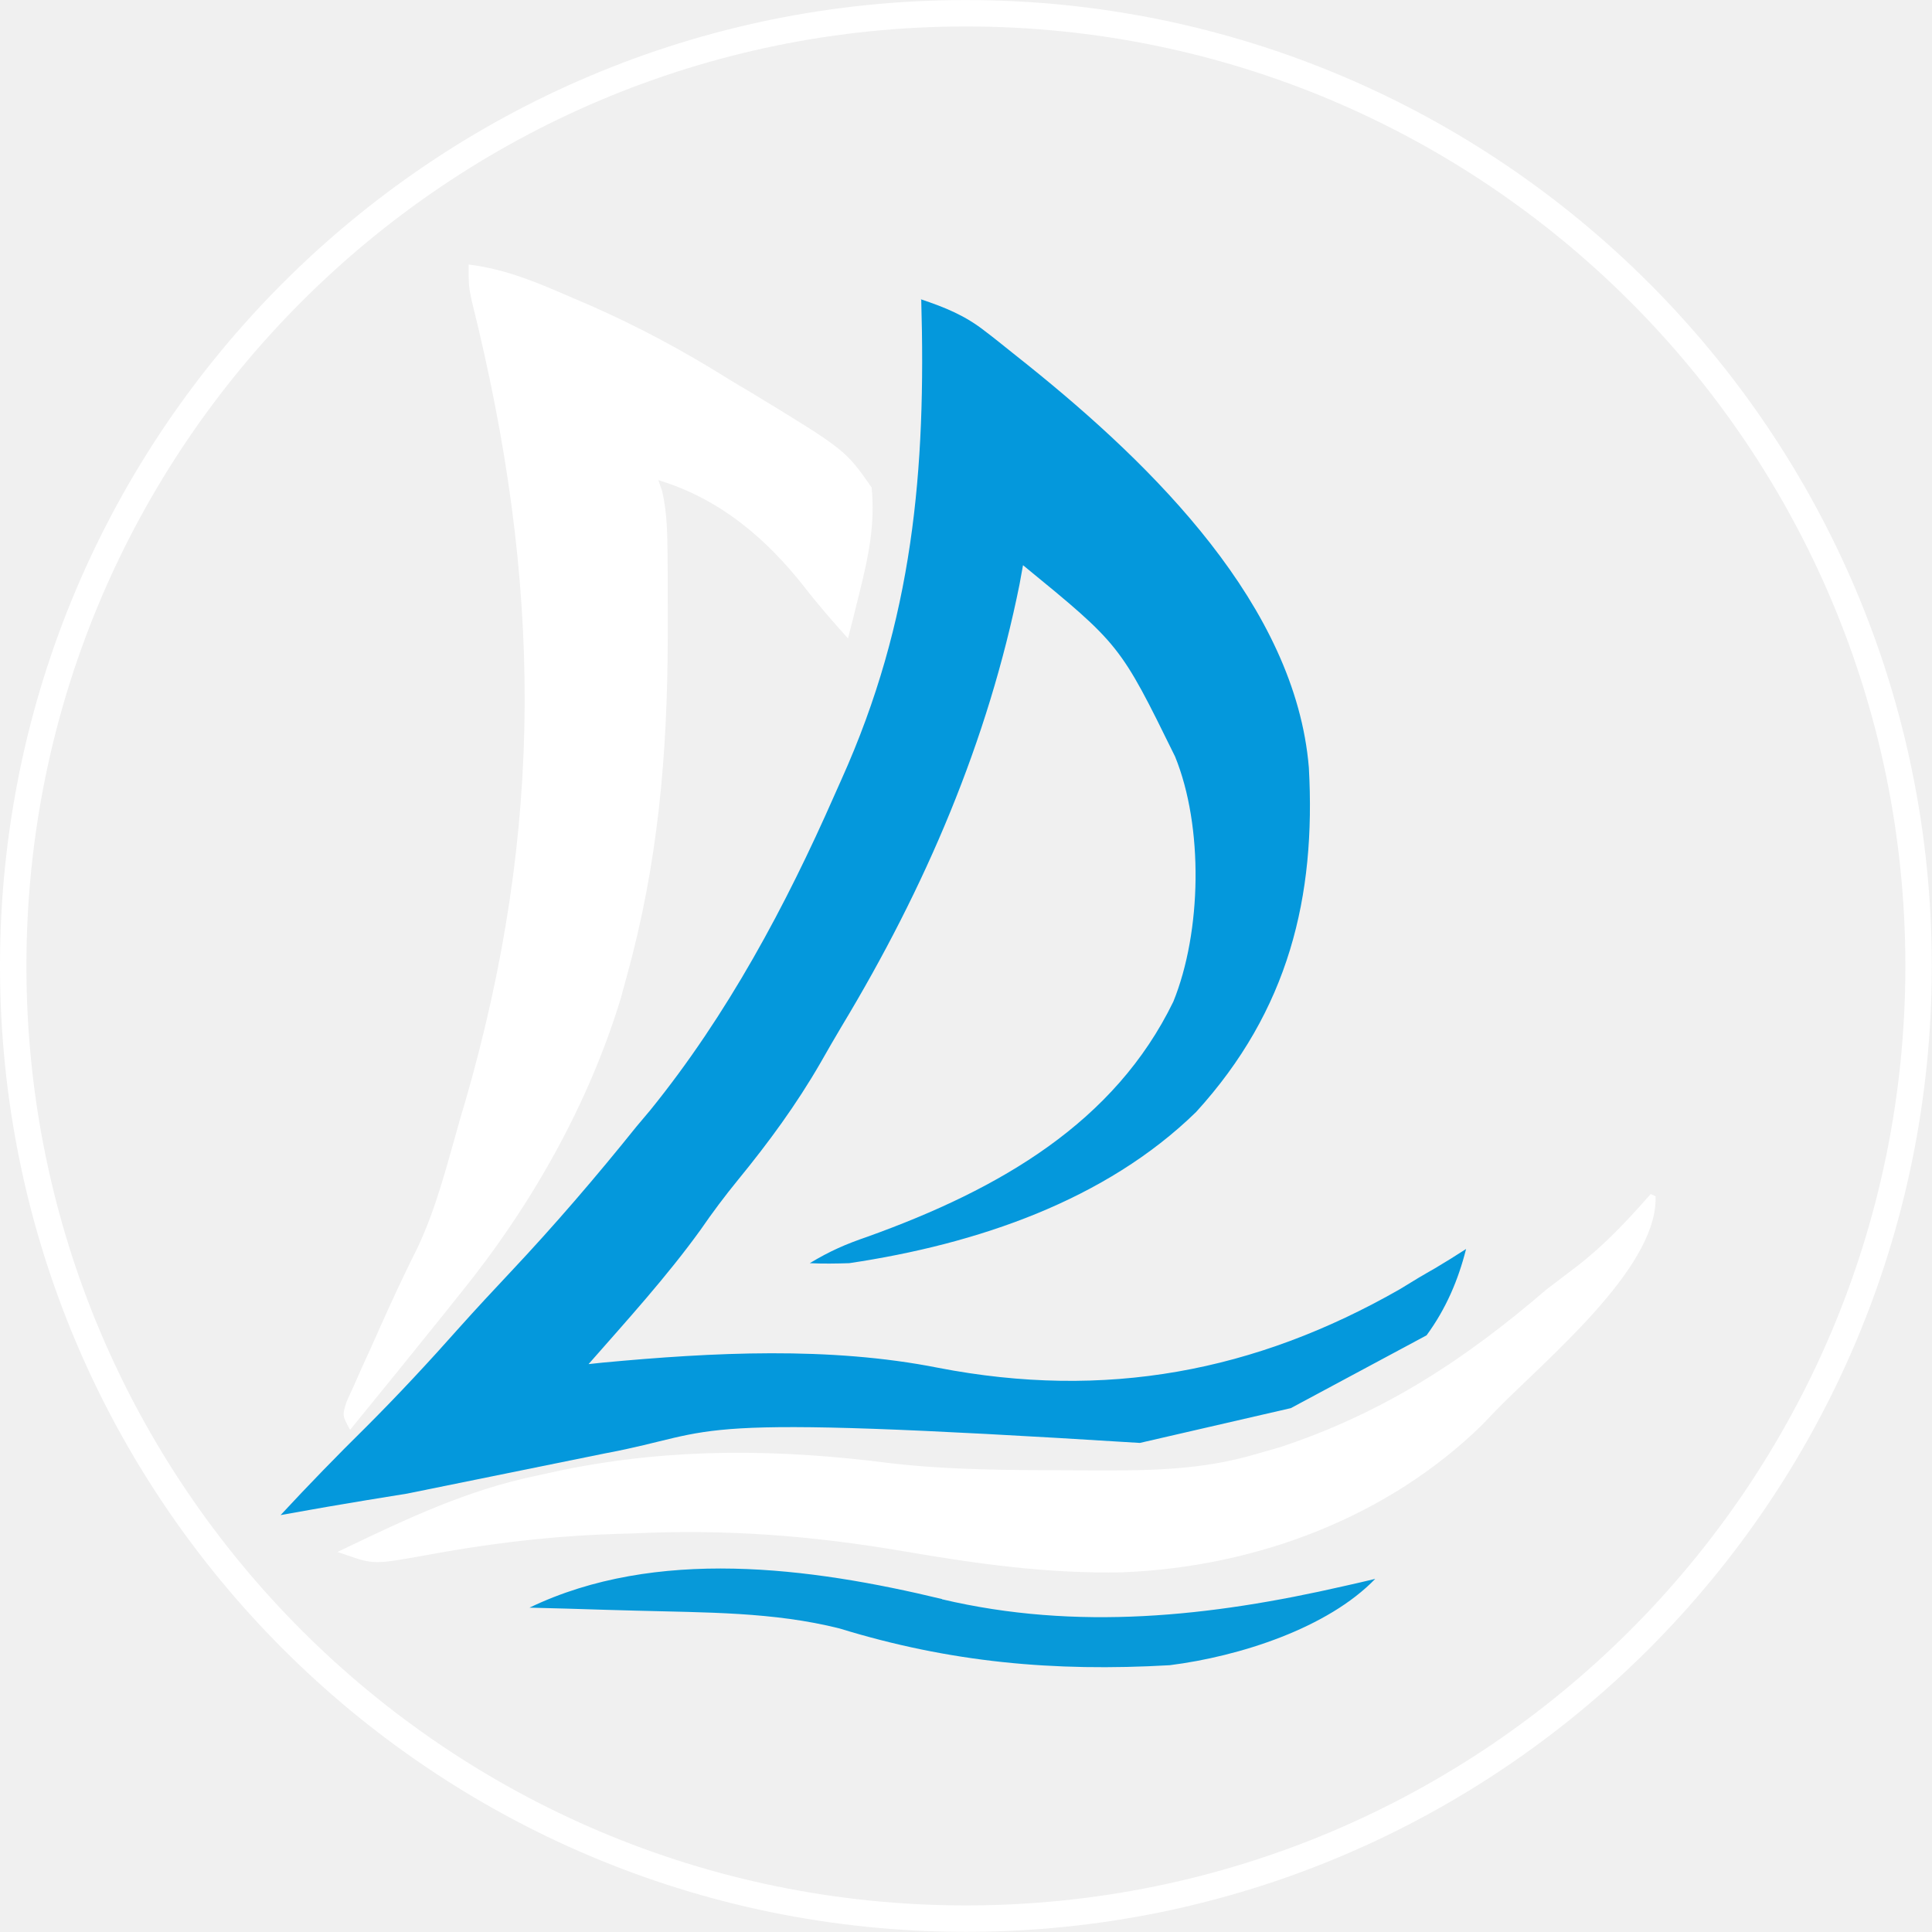
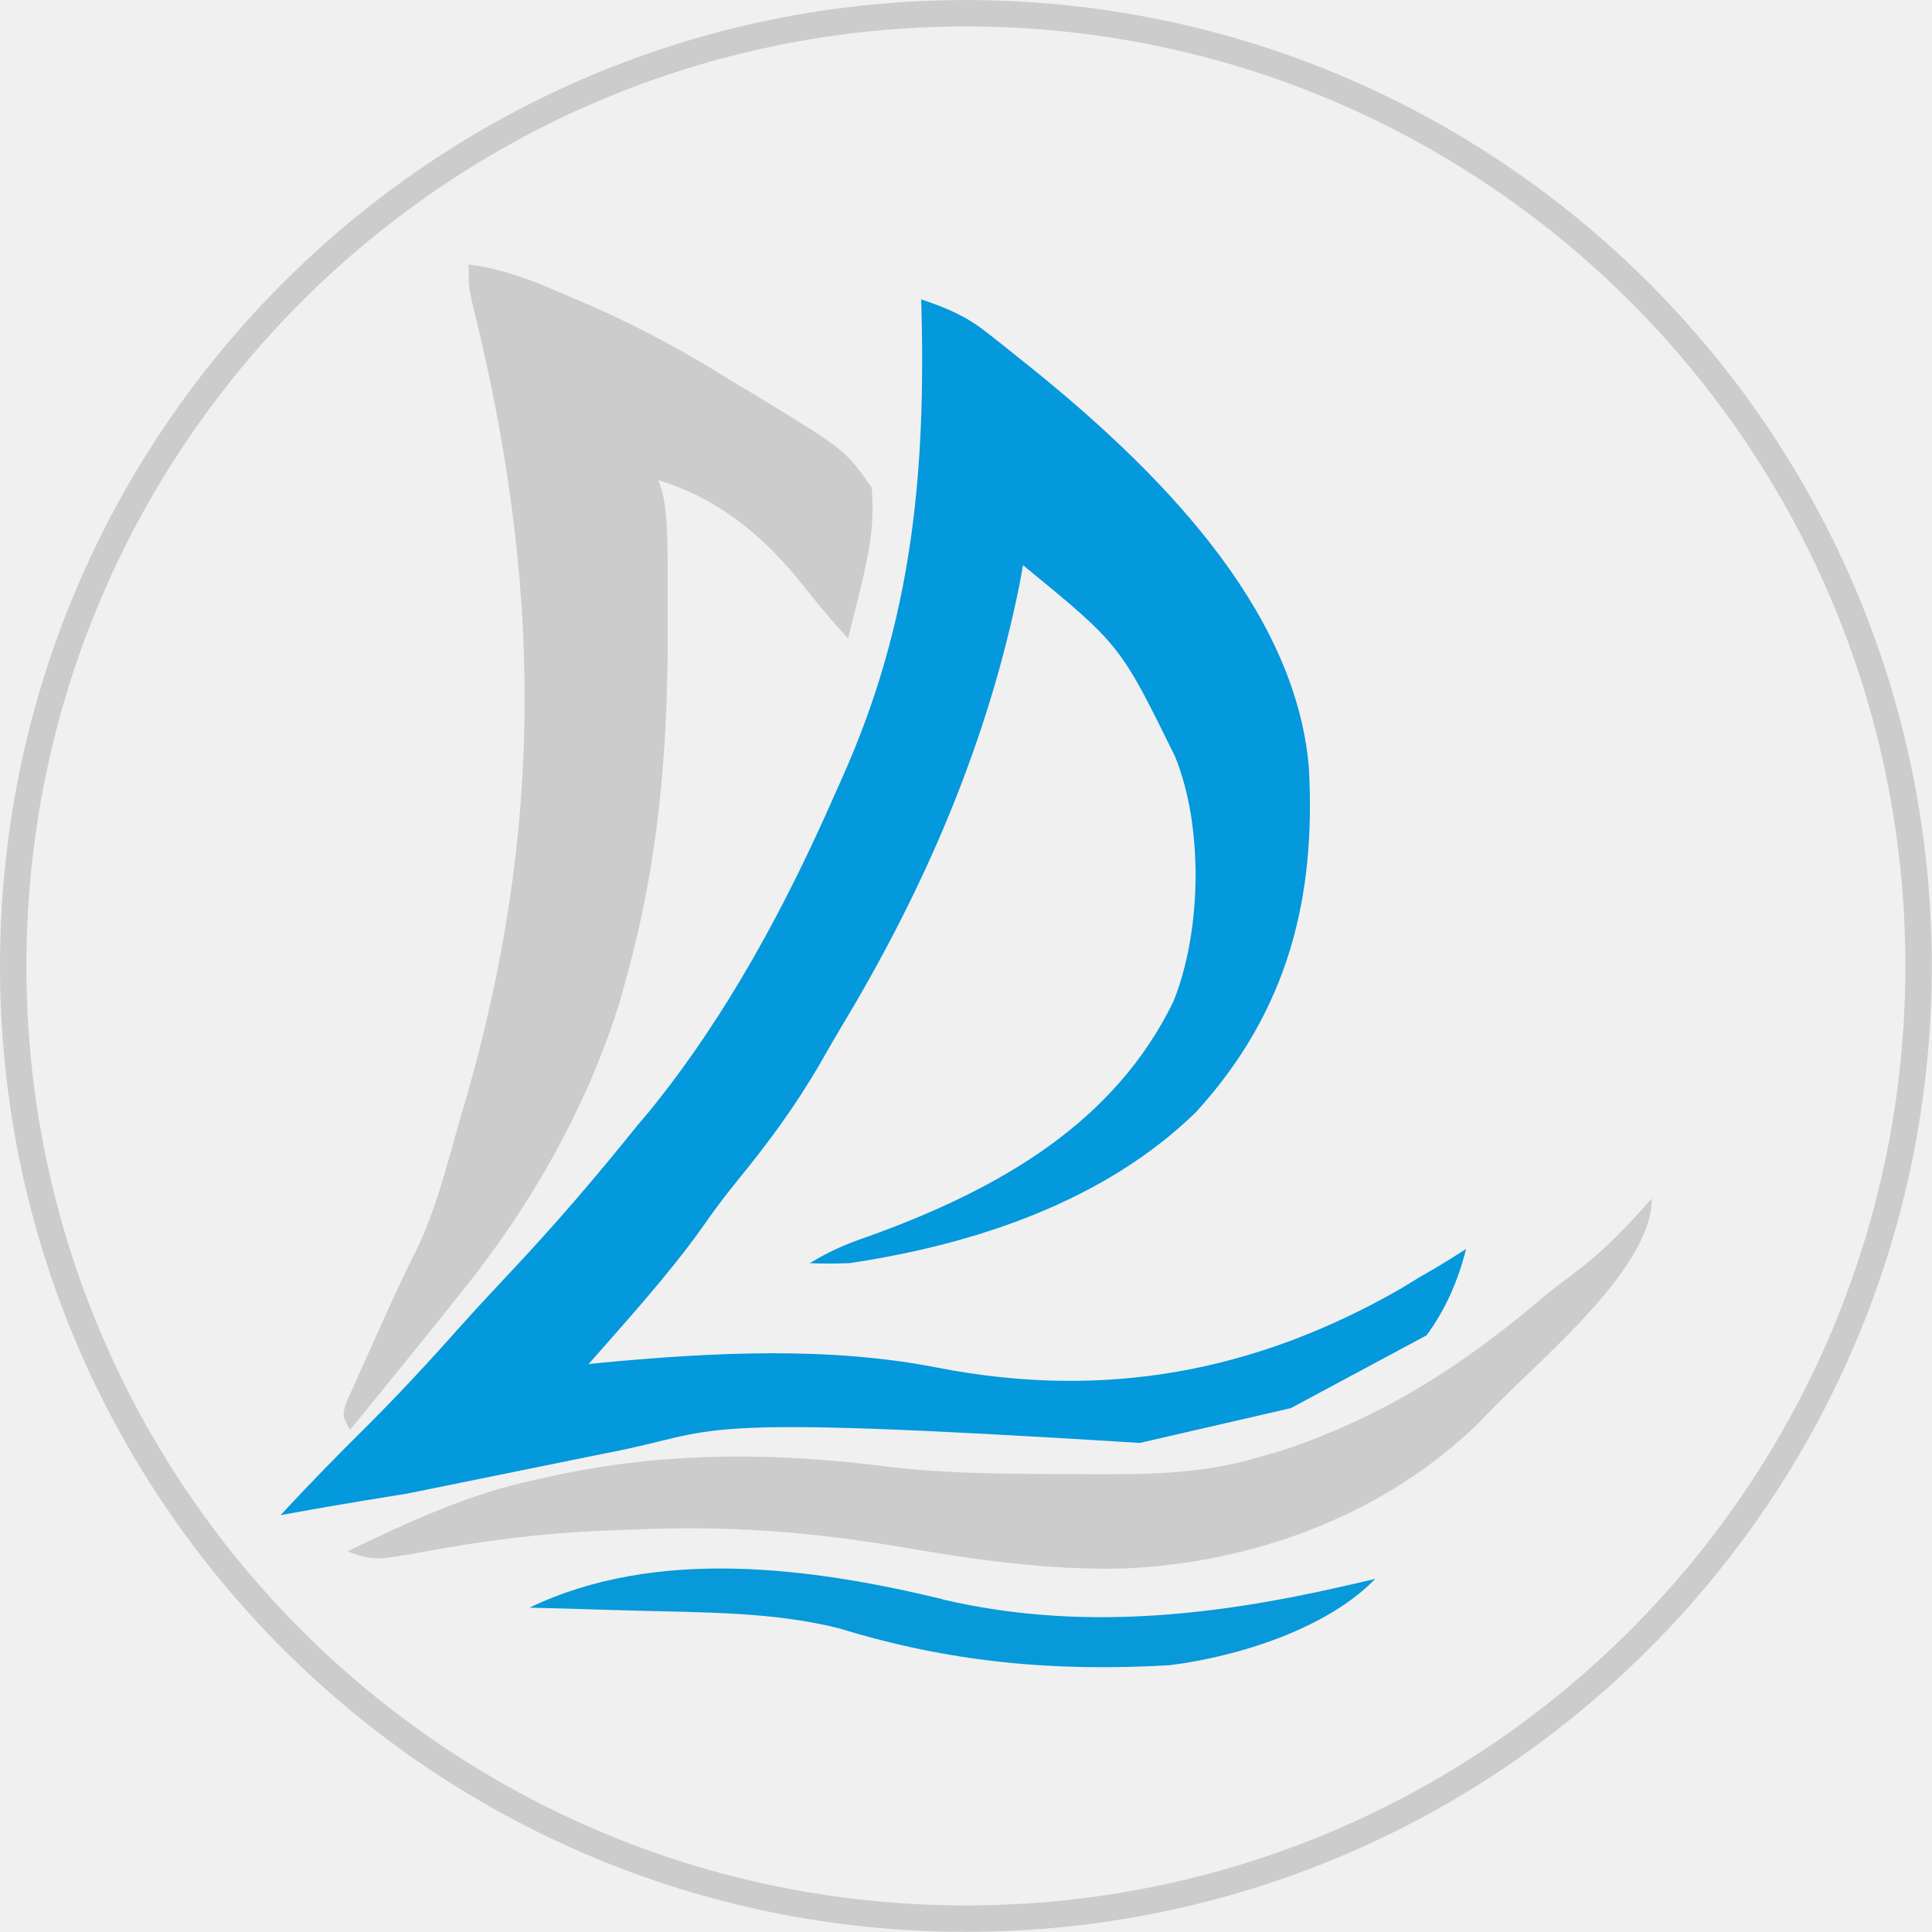
<svg xmlns="http://www.w3.org/2000/svg" width="8.996mm" height="8.996mm" viewBox="0 0 8.996 8.996" version="1.1" id="svg1">
  <defs id="defs1" />
  <g id="layer1" transform="translate(-20.8935,-1.478268)">
-     <g id="g11">
-       <circle style="fill:none;fill-opacity:1;stroke:#ffffff;stroke-width:0.123;stroke-dasharray:none;stroke-opacity:1" id="circle1" cx="25.391" cy="5.976" r="4.436" />
-       <path d="m 25.179,2.871 c 0.116,0.039 0.208,0.076 0.302,0.15 0.021,0.016 0.042,0.032 0.063,0.049 0.022,0.017 0.043,0.035 0.065,0.052 0.023,0.018 0.045,0.036 0.069,0.055 0.588,0.472 1.248,1.123 1.31,1.876 0.033,0.6 -0.093,1.129 -0.525,1.603 -0.421,0.411 -1.018,0.615 -1.615,0.704 -0.061,0.002 -0.123,0.003 -0.184,0 0.095,-0.057 0.166,-0.088 0.271,-0.124 0.617,-0.222 1.149,-0.532 1.422,-1.094 0.132,-0.325 0.141,-0.815 0.008,-1.141 -0.256,-0.521 -0.256,-0.521 -0.708,-0.891 -0.005,0.029 -0.011,0.058 -0.016,0.088 -0.147,0.731 -0.437,1.41 -0.829,2.06 -0.033,0.056 -0.066,0.112 -0.098,0.169 -0.112,0.194 -0.24,0.369 -0.384,0.545 -0.062,0.076 -0.119,0.152 -0.174,0.232 -0.158,0.219 -0.342,0.421 -0.522,0.626 0.022,-0.002 0.043,-0.005 0.066,-0.007 0.512,-0.048 1.056,-0.076 1.561,0.024 0.779,0.151 1.478,0.019 2.151,-0.366 l 0.087,-0.053 c 0.025,-0.015 0.05,-0.029 0.076,-0.044 0.049,-0.029 0.097,-0.059 0.145,-0.09 -0.036,0.143 -0.093,0.278 -0.184,0.402 l -0.632,0.339 -0.703,0.162 c -2.211,-0.138 -1.915,-0.059 -2.492,0.049 l -0.92,0.187 c -0.064,0.01 -0.127,0.021 -0.191,0.031 -0.035,0.006 -0.071,0.012 -0.107,0.018 -0.097,0.016 -0.194,0.034 -0.291,0.051 0.13,-0.14 0.262,-0.276 0.398,-0.41 0.151,-0.151 0.295,-0.306 0.436,-0.465 0.078,-0.087 0.157,-0.172 0.237,-0.257 0.206,-0.219 0.399,-0.444 0.586,-0.677 0.021,-0.025 0.042,-0.05 0.064,-0.076 0.36,-0.444 0.632,-0.954 0.857,-1.465 0.011,-0.024 0.022,-0.049 0.033,-0.074 0.335,-0.744 0.395,-1.442 0.372,-2.238 z" fill="#0498dc" id="path3" style="stroke-width:0.035" />
-       <path d="m 23.076,2.71 c 0.177,0.022 0.324,0.086 0.483,0.155 0.028,0.012 0.056,0.024 0.084,0.036 0.227,0.1 0.439,0.214 0.647,0.345 0.032,0.019 0.063,0.038 0.096,0.057 0.444,0.27 0.444,0.27 0.566,0.445 0.017,0.169 -0.014,0.319 -0.055,0.484 -0.01,0.041 -0.021,0.083 -0.031,0.125 -0.008,0.031 -0.016,0.062 -0.024,0.094 -0.071,-0.079 -0.14,-0.158 -0.205,-0.242 -0.174,-0.221 -0.39,-0.408 -0.678,-0.495 0.009,0.026 0.009,0.026 0.018,0.052 0.024,0.106 0.024,0.207 0.025,0.315 1.54e-4,0.023 3.08e-4,0.045 4.82e-4,0.069 3.6e-4,0.074 3.6e-4,0.147 2.51e-4,0.221 -1.1e-5,0.025 -2.1e-5,0.05 -3.1e-5,0.076 -0.001,0.54 -0.045,1.053 -0.191,1.578 -0.014,0.051 -0.014,0.051 -0.028,0.103 -0.15,0.492 -0.413,0.96 -0.745,1.371 -0.021,0.026 -0.042,0.052 -0.063,0.079 -0.15,0.187 -0.3,0.372 -0.452,0.558 -0.037,-0.067 -0.037,-0.067 -0.016,-0.132 0.018,-0.039 0.018,-0.039 0.036,-0.079 0.019,-0.043 0.019,-0.043 0.039,-0.088 0.014,-0.03 0.028,-0.061 0.042,-0.092 0.013,-0.03 0.027,-0.059 0.04,-0.09 0.055,-0.123 0.111,-0.244 0.172,-0.365 0.091,-0.192 0.141,-0.399 0.199,-0.601 0.006,-0.022 0.013,-0.044 0.02,-0.067 0.376,-1.292 0.361,-2.435 0.035,-3.74 -0.015,-0.072 -0.015,-0.072 -0.015,-0.173 z" fill="#2d2d2d" id="path6" style="fill:#ffffff;fill-opacity:1;stroke:none;stroke-width:0.035" />
-       <path d="m 28.585,7.06 c 0,0.321 -0.508,0.738 -0.736,0.971 -0.022,0.023 -0.044,0.046 -0.067,0.07 C 27.349,8.524 26.745,8.757 26.119,8.782 25.774,8.789 25.448,8.743 25.109,8.685 24.677,8.611 24.275,8.58 23.837,8.601 c -0.048,0.001 -0.096,0.003 -0.146,0.005 -0.28,0.012 -0.551,0.047 -0.825,0.098 -0.23,0.041 -0.23,0.041 -0.355,-0.002 0.288,-0.138 0.565,-0.269 0.883,-0.335 0.043,-0.009 0.085,-0.019 0.129,-0.028 0.508,-0.103 1.004,-0.096 1.517,-0.03 0.285,0.033 0.572,0.032 0.859,0.033 0.025,1.676e-4 0.05,3.353e-4 0.076,5.392e-4 0.268,0.001 0.512,-6.373e-4 0.769,-0.076 0.038,-0.011 0.076,-0.022 0.115,-0.033 0.49,-0.162 0.87,-0.414 1.247,-0.738 0.046,-0.035 0.092,-0.07 0.138,-0.105 0.129,-0.099 0.235,-0.212 0.34,-0.331 z" fill="#2f2f2f" id="path7" style="fill:#ffffff;fill-opacity:1;stroke:#ffffff;stroke-width:0.035;stroke-opacity:1" />
-       <path d="m 25.28,8.925 c 0.628,0.148 1.25,0.081 1.87,-0.061 0.049,-0.011 0.098,-0.022 0.147,-0.034 -0.221,0.229 -0.631,0.361 -0.957,0.402 -0.541,0.031 -1.023,-0.013 -1.537,-0.171 -0.309,-0.078 -0.629,-0.074 -0.947,-0.083 -0.048,-0.001 -0.096,-0.003 -0.145,-0.004 -0.117,-0.004 -0.235,-0.007 -0.352,-0.01 0.589,-0.283 1.307,-0.188 1.921,-0.04 z" fill="#0799d9" id="path8" style="stroke-width:0.035" />
-     </g>
+     <circle style="fill:none;fill-opacity:1;stroke:#cccccc;stroke-width:0.123;stroke-dasharray:none;stroke-opacity:1" id="circle1" cx="25.391" cy="5.976" r="4.436" />
+     <path d="m 25.179,2.871 c 0.116,0.039 0.208,0.076 0.302,0.15 0.021,0.016 0.042,0.032 0.063,0.049 0.022,0.017 0.043,0.035 0.065,0.052 0.023,0.018 0.045,0.036 0.069,0.055 0.588,0.472 1.248,1.123 1.31,1.876 0.033,0.6 -0.093,1.129 -0.525,1.603 -0.421,0.411 -1.018,0.615 -1.615,0.704 -0.061,0.002 -0.123,0.003 -0.184,0 0.095,-0.057 0.166,-0.088 0.271,-0.124 0.617,-0.222 1.149,-0.532 1.422,-1.094 0.132,-0.325 0.141,-0.815 0.008,-1.141 -0.256,-0.521 -0.256,-0.521 -0.708,-0.891 -0.005,0.029 -0.011,0.058 -0.016,0.088 -0.147,0.731 -0.437,1.41 -0.829,2.06 -0.033,0.056 -0.066,0.112 -0.098,0.169 -0.112,0.194 -0.24,0.369 -0.384,0.545 -0.062,0.076 -0.119,0.152 -0.174,0.232 -0.158,0.219 -0.342,0.421 -0.522,0.626 0.022,-0.002 0.043,-0.005 0.066,-0.007 0.512,-0.048 1.056,-0.076 1.561,0.024 0.779,0.151 1.478,0.019 2.151,-0.366 l 0.087,-0.053 c 0.025,-0.015 0.05,-0.029 0.076,-0.044 0.049,-0.029 0.097,-0.059 0.145,-0.09 -0.036,0.143 -0.093,0.278 -0.184,0.402 l -0.632,0.339 -0.703,0.162 c -2.211,-0.138 -1.915,-0.059 -2.492,0.049 l -0.92,0.187 c -0.064,0.01 -0.127,0.021 -0.191,0.031 -0.035,0.006 -0.071,0.012 -0.107,0.018 -0.097,0.016 -0.194,0.034 -0.291,0.051 0.13,-0.14 0.262,-0.276 0.398,-0.41 0.151,-0.151 0.295,-0.306 0.436,-0.465 0.078,-0.087 0.157,-0.172 0.237,-0.257 0.206,-0.219 0.399,-0.444 0.586,-0.677 0.021,-0.025 0.042,-0.05 0.064,-0.076 0.36,-0.444 0.632,-0.954 0.857,-1.465 0.011,-0.024 0.022,-0.049 0.033,-0.074 0.335,-0.744 0.395,-1.442 0.372,-2.238 z" fill="#0498dc" id="path3" style="stroke-width:0.035" />
+     <path d="m 23.076,2.71 c 0.177,0.022 0.324,0.086 0.483,0.155 0.028,0.012 0.056,0.024 0.084,0.036 0.227,0.1 0.439,0.214 0.647,0.345 0.032,0.019 0.063,0.038 0.096,0.057 0.444,0.27 0.444,0.27 0.566,0.445 0.017,0.169 -0.014,0.319 -0.055,0.484 -0.01,0.041 -0.021,0.083 -0.031,0.125 -0.008,0.031 -0.016,0.062 -0.024,0.094 -0.071,-0.079 -0.14,-0.158 -0.205,-0.242 -0.174,-0.221 -0.39,-0.408 -0.678,-0.495 0.009,0.026 0.009,0.026 0.018,0.052 0.024,0.106 0.024,0.207 0.025,0.315 1.54e-4,0.023 3.08e-4,0.045 4.82e-4,0.069 3.6e-4,0.074 3.6e-4,0.147 2.51e-4,0.221 -1.1e-5,0.025 -2.1e-5,0.05 -3.1e-5,0.076 -0.001,0.54 -0.045,1.053 -0.191,1.578 -0.014,0.051 -0.014,0.051 -0.028,0.103 -0.15,0.492 -0.413,0.96 -0.745,1.371 -0.021,0.026 -0.042,0.052 -0.063,0.079 -0.15,0.187 -0.3,0.372 -0.452,0.558 -0.037,-0.067 -0.037,-0.067 -0.016,-0.132 0.018,-0.039 0.018,-0.039 0.036,-0.079 0.019,-0.043 0.019,-0.043 0.039,-0.088 0.014,-0.03 0.028,-0.061 0.042,-0.092 0.013,-0.03 0.027,-0.059 0.04,-0.09 0.055,-0.123 0.111,-0.244 0.172,-0.365 0.091,-0.192 0.141,-0.399 0.199,-0.601 0.006,-0.022 0.013,-0.044 0.02,-0.067 0.376,-1.292 0.361,-2.435 0.035,-3.74 -0.015,-0.072 -0.015,-0.072 -0.015,-0.173 z" fill="#2d2d2d" id="path6" style="fill:#cccccc;fill-opacity:1;stroke:none;stroke-width:0.035" />
+     <path d="m 28.585,7.06 c 0,0.321 -0.508,0.738 -0.736,0.971 -0.022,0.023 -0.044,0.046 -0.067,0.07 C 27.349,8.524 26.745,8.757 26.119,8.782 25.774,8.789 25.448,8.743 25.109,8.685 24.677,8.611 24.275,8.58 23.837,8.601 c -0.048,0.001 -0.096,0.003 -0.146,0.005 -0.28,0.012 -0.551,0.047 -0.825,0.098 -0.23,0.041 -0.23,0.041 -0.355,-0.002 0.288,-0.138 0.565,-0.269 0.883,-0.335 0.043,-0.009 0.085,-0.019 0.129,-0.028 0.508,-0.103 1.004,-0.096 1.517,-0.03 0.285,0.033 0.572,0.032 0.859,0.033 0.025,1.676e-4 0.05,3.353e-4 0.076,5.392e-4 0.268,0.001 0.512,-6.373e-4 0.769,-0.076 0.038,-0.011 0.076,-0.022 0.115,-0.033 0.49,-0.162 0.87,-0.414 1.247,-0.738 0.046,-0.035 0.092,-0.07 0.138,-0.105 0.129,-0.099 0.235,-0.212 0.34,-0.331 z" fill="#2f2f2f" id="path7" style="fill:#cccccc;fill-opacity:1;stroke:none;stroke-width:0.035;stroke-opacity:1" />
+     <path d="m 25.28,8.925 c 0.628,0.148 1.25,0.081 1.87,-0.061 0.049,-0.011 0.098,-0.022 0.147,-0.034 -0.221,0.229 -0.631,0.361 -0.957,0.402 -0.541,0.031 -1.023,-0.013 -1.537,-0.171 -0.309,-0.078 -0.629,-0.074 -0.947,-0.083 -0.048,-0.001 -0.096,-0.003 -0.145,-0.004 -0.117,-0.004 -0.235,-0.007 -0.352,-0.01 0.589,-0.283 1.307,-0.188 1.921,-0.04 z" fill="#0799d9" id="path8" style="stroke-width:0.035" />
  </g>
</svg>
